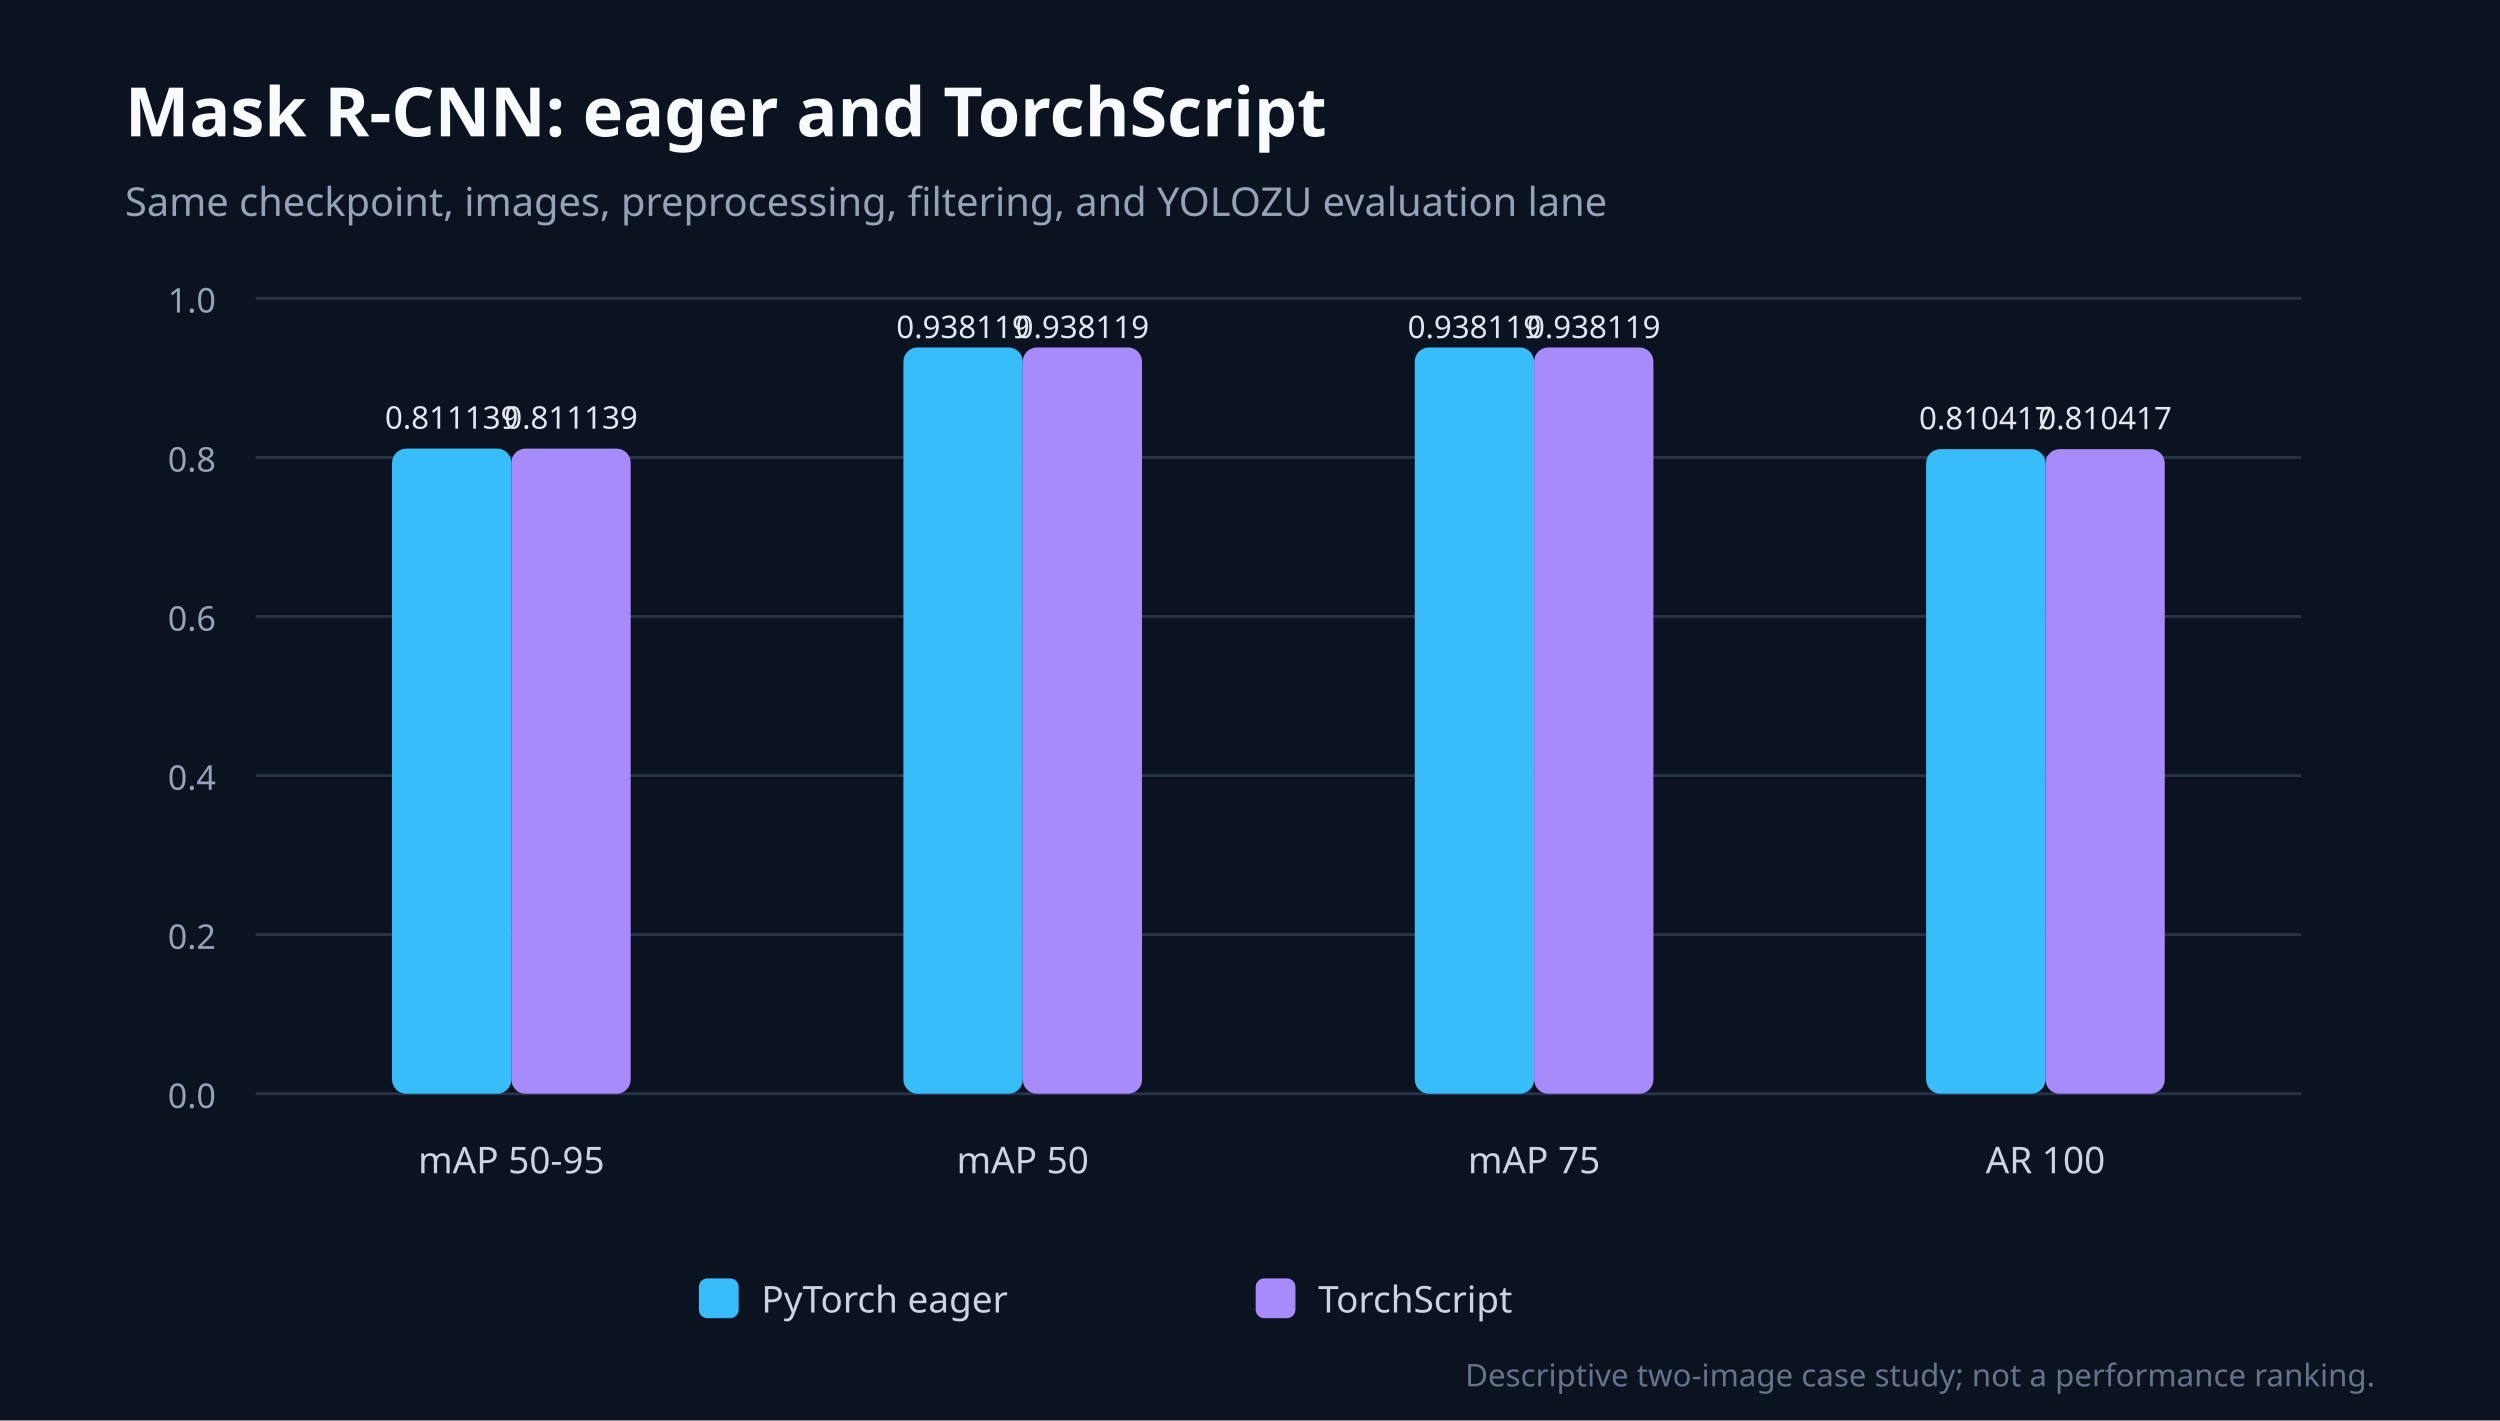
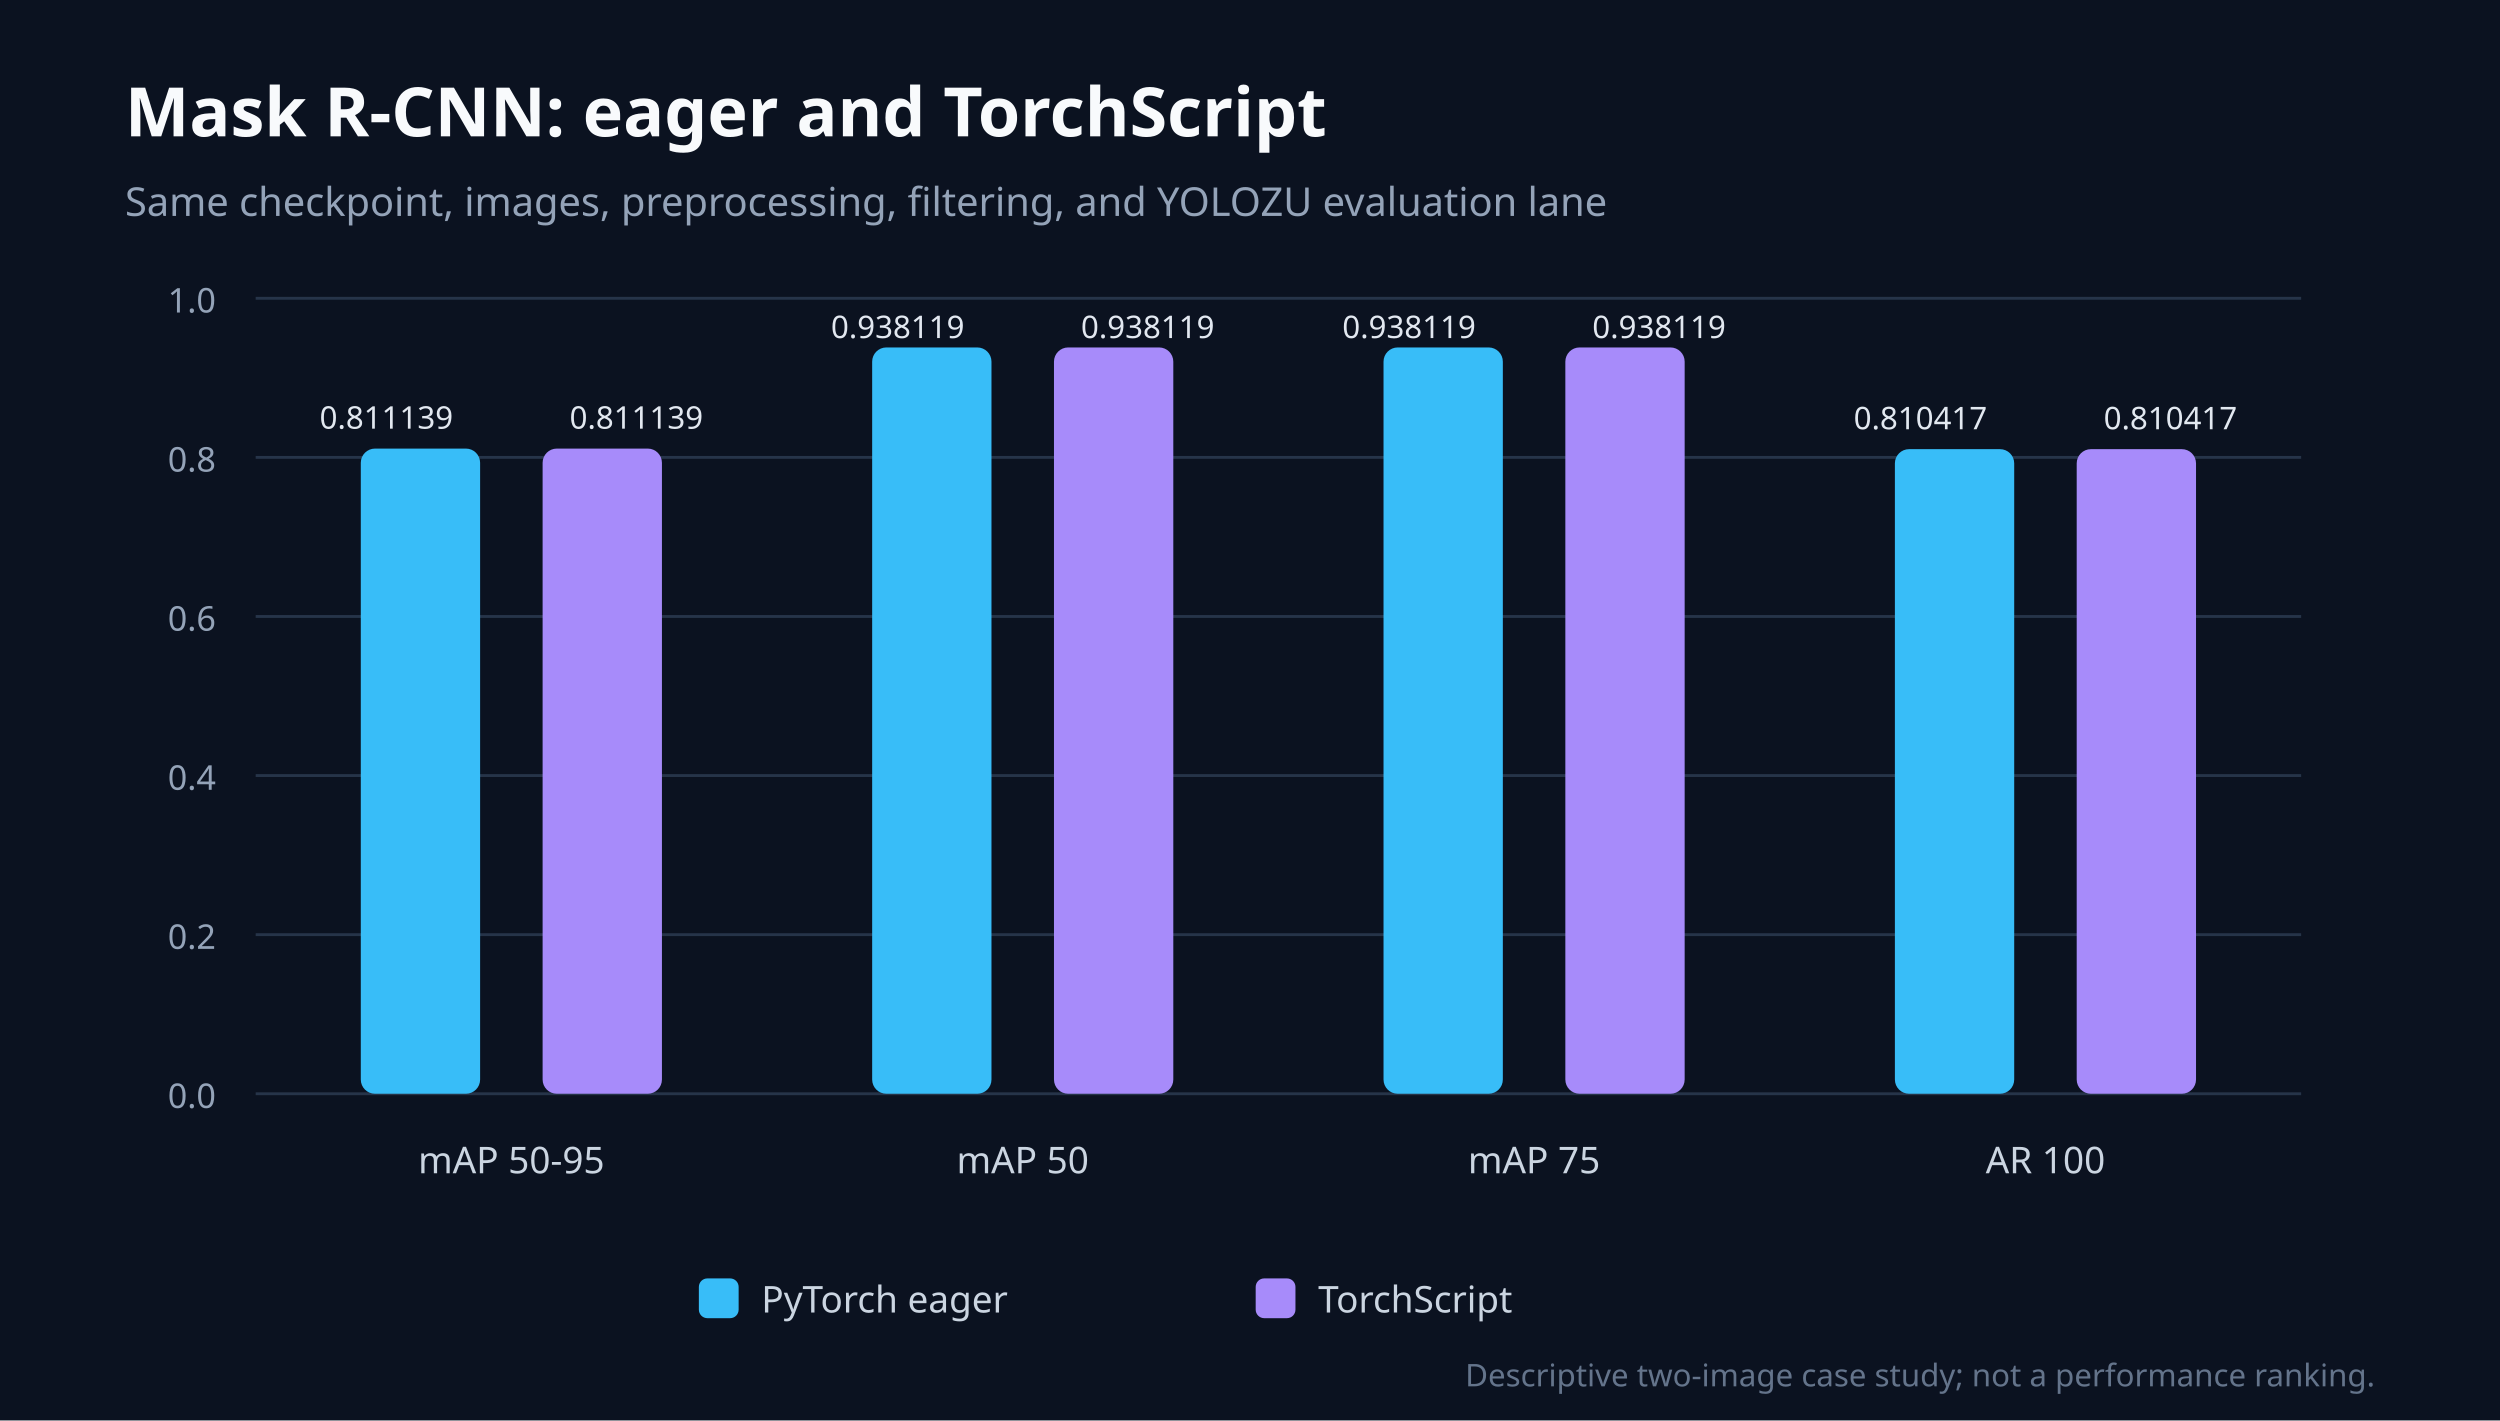
<svg xmlns="http://www.w3.org/2000/svg" width="880" height="500" viewBox="0 0 880 500">
  <rect width="100%" height="100%" fill="#0b1220" />
  <text x="44" y="48" fill="#f8fafc" font-family="system-ui,sans-serif" font-size="24" font-weight="700">Mask R-CNN: eager and TorchScript</text>
  <text x="44" y="76" fill="#94a3b8" font-family="system-ui,sans-serif" font-size="14">Same checkpoint, images, preprocessing, filtering, and YOLOZU evaluation lane</text>
  <line x1="90" y1="385.0" x2="810" y2="385.0" stroke="#263449" stroke-width="1" />
  <text x="76" y="390.0" text-anchor="end" fill="#94a3b8" font-family="system-ui,sans-serif" font-size="12">0.0</text>
  <line x1="90" y1="329.0" x2="810" y2="329.0" stroke="#263449" stroke-width="1" />
  <text x="76" y="334.0" text-anchor="end" fill="#94a3b8" font-family="system-ui,sans-serif" font-size="12">0.2</text>
  <line x1="90" y1="273.0" x2="810" y2="273.0" stroke="#263449" stroke-width="1" />
  <text x="76" y="278.0" text-anchor="end" fill="#94a3b8" font-family="system-ui,sans-serif" font-size="12">0.4</text>
  <line x1="90" y1="217.0" x2="810" y2="217.0" stroke="#263449" stroke-width="1" />
  <text x="76" y="222.0" text-anchor="end" fill="#94a3b8" font-family="system-ui,sans-serif" font-size="12">0.6</text>
  <line x1="90" y1="161.0" x2="810" y2="161.0" stroke="#263449" stroke-width="1" />
  <text x="76" y="166.0" text-anchor="end" fill="#94a3b8" font-family="system-ui,sans-serif" font-size="12">0.8</text>
  <line x1="90" y1="105.0" x2="810" y2="105.0" stroke="#263449" stroke-width="1" />
  <text x="76" y="110.0" text-anchor="end" fill="#94a3b8" font-family="system-ui,sans-serif" font-size="12">1.0</text>
-   <rect x="138.0" y="157.9" width="42" height="227.1" rx="5" fill="#38bdf8" />
-   <text x="159.0" y="150.9" text-anchor="middle" fill="#e2e8f0" font-family="system-ui,sans-serif" font-size="11">0.811139</text>
-   <rect x="180.0" y="157.9" width="42" height="227.1" rx="5" fill="#a78bfa" />
-   <text x="201.0" y="150.9" text-anchor="middle" fill="#e2e8f0" font-family="system-ui,sans-serif" font-size="11">0.811139</text>
+   <rect x="127.0" y="157.9" width="42" height="227.1" rx="5" fill="#38bdf8" />
+   <text x="136.0" y="150.9" text-anchor="middle" fill="#e2e8f0" font-family="system-ui,sans-serif" font-size="11">0.811139</text>
+   <rect x="191.0" y="157.9" width="42" height="227.1" rx="5" fill="#a78bfa" />
+   <text x="224.0" y="150.9" text-anchor="middle" fill="#e2e8f0" font-family="system-ui,sans-serif" font-size="11">0.811139</text>
  <text x="180.0" y="413" text-anchor="middle" fill="#cbd5e1" font-family="system-ui,sans-serif" font-size="13">mAP 50-95</text>
-   <rect x="318.0" y="122.3" width="42" height="262.7" rx="5" fill="#38bdf8" />
-   <text x="339.0" y="119.0" text-anchor="middle" fill="#e2e8f0" font-family="system-ui,sans-serif" font-size="11">0.938119</text>
-   <rect x="360.0" y="122.3" width="42" height="262.7" rx="5" fill="#a78bfa" />
-   <text x="381.0" y="119.0" text-anchor="middle" fill="#e2e8f0" font-family="system-ui,sans-serif" font-size="11">0.938119</text>
+   <rect x="307.0" y="122.3" width="42" height="262.7" rx="5" fill="#38bdf8" />
+   <text x="316.0" y="119.0" text-anchor="middle" fill="#e2e8f0" font-family="system-ui,sans-serif" font-size="11">0.938119</text>
+   <rect x="371.0" y="122.3" width="42" height="262.7" rx="5" fill="#a78bfa" />
+   <text x="404.0" y="119.0" text-anchor="middle" fill="#e2e8f0" font-family="system-ui,sans-serif" font-size="11">0.938119</text>
  <text x="360.0" y="413" text-anchor="middle" fill="#cbd5e1" font-family="system-ui,sans-serif" font-size="13">mAP 50</text>
-   <rect x="498.0" y="122.3" width="42" height="262.7" rx="5" fill="#38bdf8" />
-   <text x="519.0" y="119.0" text-anchor="middle" fill="#e2e8f0" font-family="system-ui,sans-serif" font-size="11">0.938119</text>
-   <rect x="540.0" y="122.3" width="42" height="262.7" rx="5" fill="#a78bfa" />
-   <text x="561.0" y="119.0" text-anchor="middle" fill="#e2e8f0" font-family="system-ui,sans-serif" font-size="11">0.938119</text>
+   <rect x="487.0" y="122.3" width="42" height="262.7" rx="5" fill="#38bdf8" />
+   <text x="496.0" y="119.0" text-anchor="middle" fill="#e2e8f0" font-family="system-ui,sans-serif" font-size="11">0.938119</text>
+   <rect x="551.0" y="122.3" width="42" height="262.7" rx="5" fill="#a78bfa" />
+   <text x="584.0" y="119.0" text-anchor="middle" fill="#e2e8f0" font-family="system-ui,sans-serif" font-size="11">0.938119</text>
  <text x="540.0" y="413" text-anchor="middle" fill="#cbd5e1" font-family="system-ui,sans-serif" font-size="13">mAP 75</text>
-   <rect x="678.0" y="158.1" width="42" height="226.9" rx="5" fill="#38bdf8" />
-   <text x="699.0" y="151.1" text-anchor="middle" fill="#e2e8f0" font-family="system-ui,sans-serif" font-size="11">0.810417</text>
-   <rect x="720.0" y="158.1" width="42" height="226.9" rx="5" fill="#a78bfa" />
-   <text x="741.0" y="151.1" text-anchor="middle" fill="#e2e8f0" font-family="system-ui,sans-serif" font-size="11">0.810417</text>
+   <rect x="667.0" y="158.1" width="42" height="226.9" rx="5" fill="#38bdf8" />
+   <text x="676.0" y="151.1" text-anchor="middle" fill="#e2e8f0" font-family="system-ui,sans-serif" font-size="11">0.810417</text>
+   <rect x="731.0" y="158.1" width="42" height="226.9" rx="5" fill="#a78bfa" />
+   <text x="764.0" y="151.1" text-anchor="middle" fill="#e2e8f0" font-family="system-ui,sans-serif" font-size="11">0.810417</text>
  <text x="720.0" y="413" text-anchor="middle" fill="#cbd5e1" font-family="system-ui,sans-serif" font-size="13">AR 100</text>
  <rect x="246" y="450" width="14" height="14" rx="3" fill="#38bdf8" />
  <text x="268" y="462" fill="#cbd5e1" font-family="system-ui,sans-serif" font-size="13">PyTorch eager</text>
  <rect x="442" y="450" width="14" height="14" rx="3" fill="#a78bfa" />
  <text x="464" y="462" fill="#cbd5e1" font-family="system-ui,sans-serif" font-size="13">TorchScript</text>
  <text x="836" y="488" text-anchor="end" fill="#64748b" font-family="system-ui,sans-serif" font-size="11">Descriptive two-image case study; not a performance ranking.</text>
</svg>
